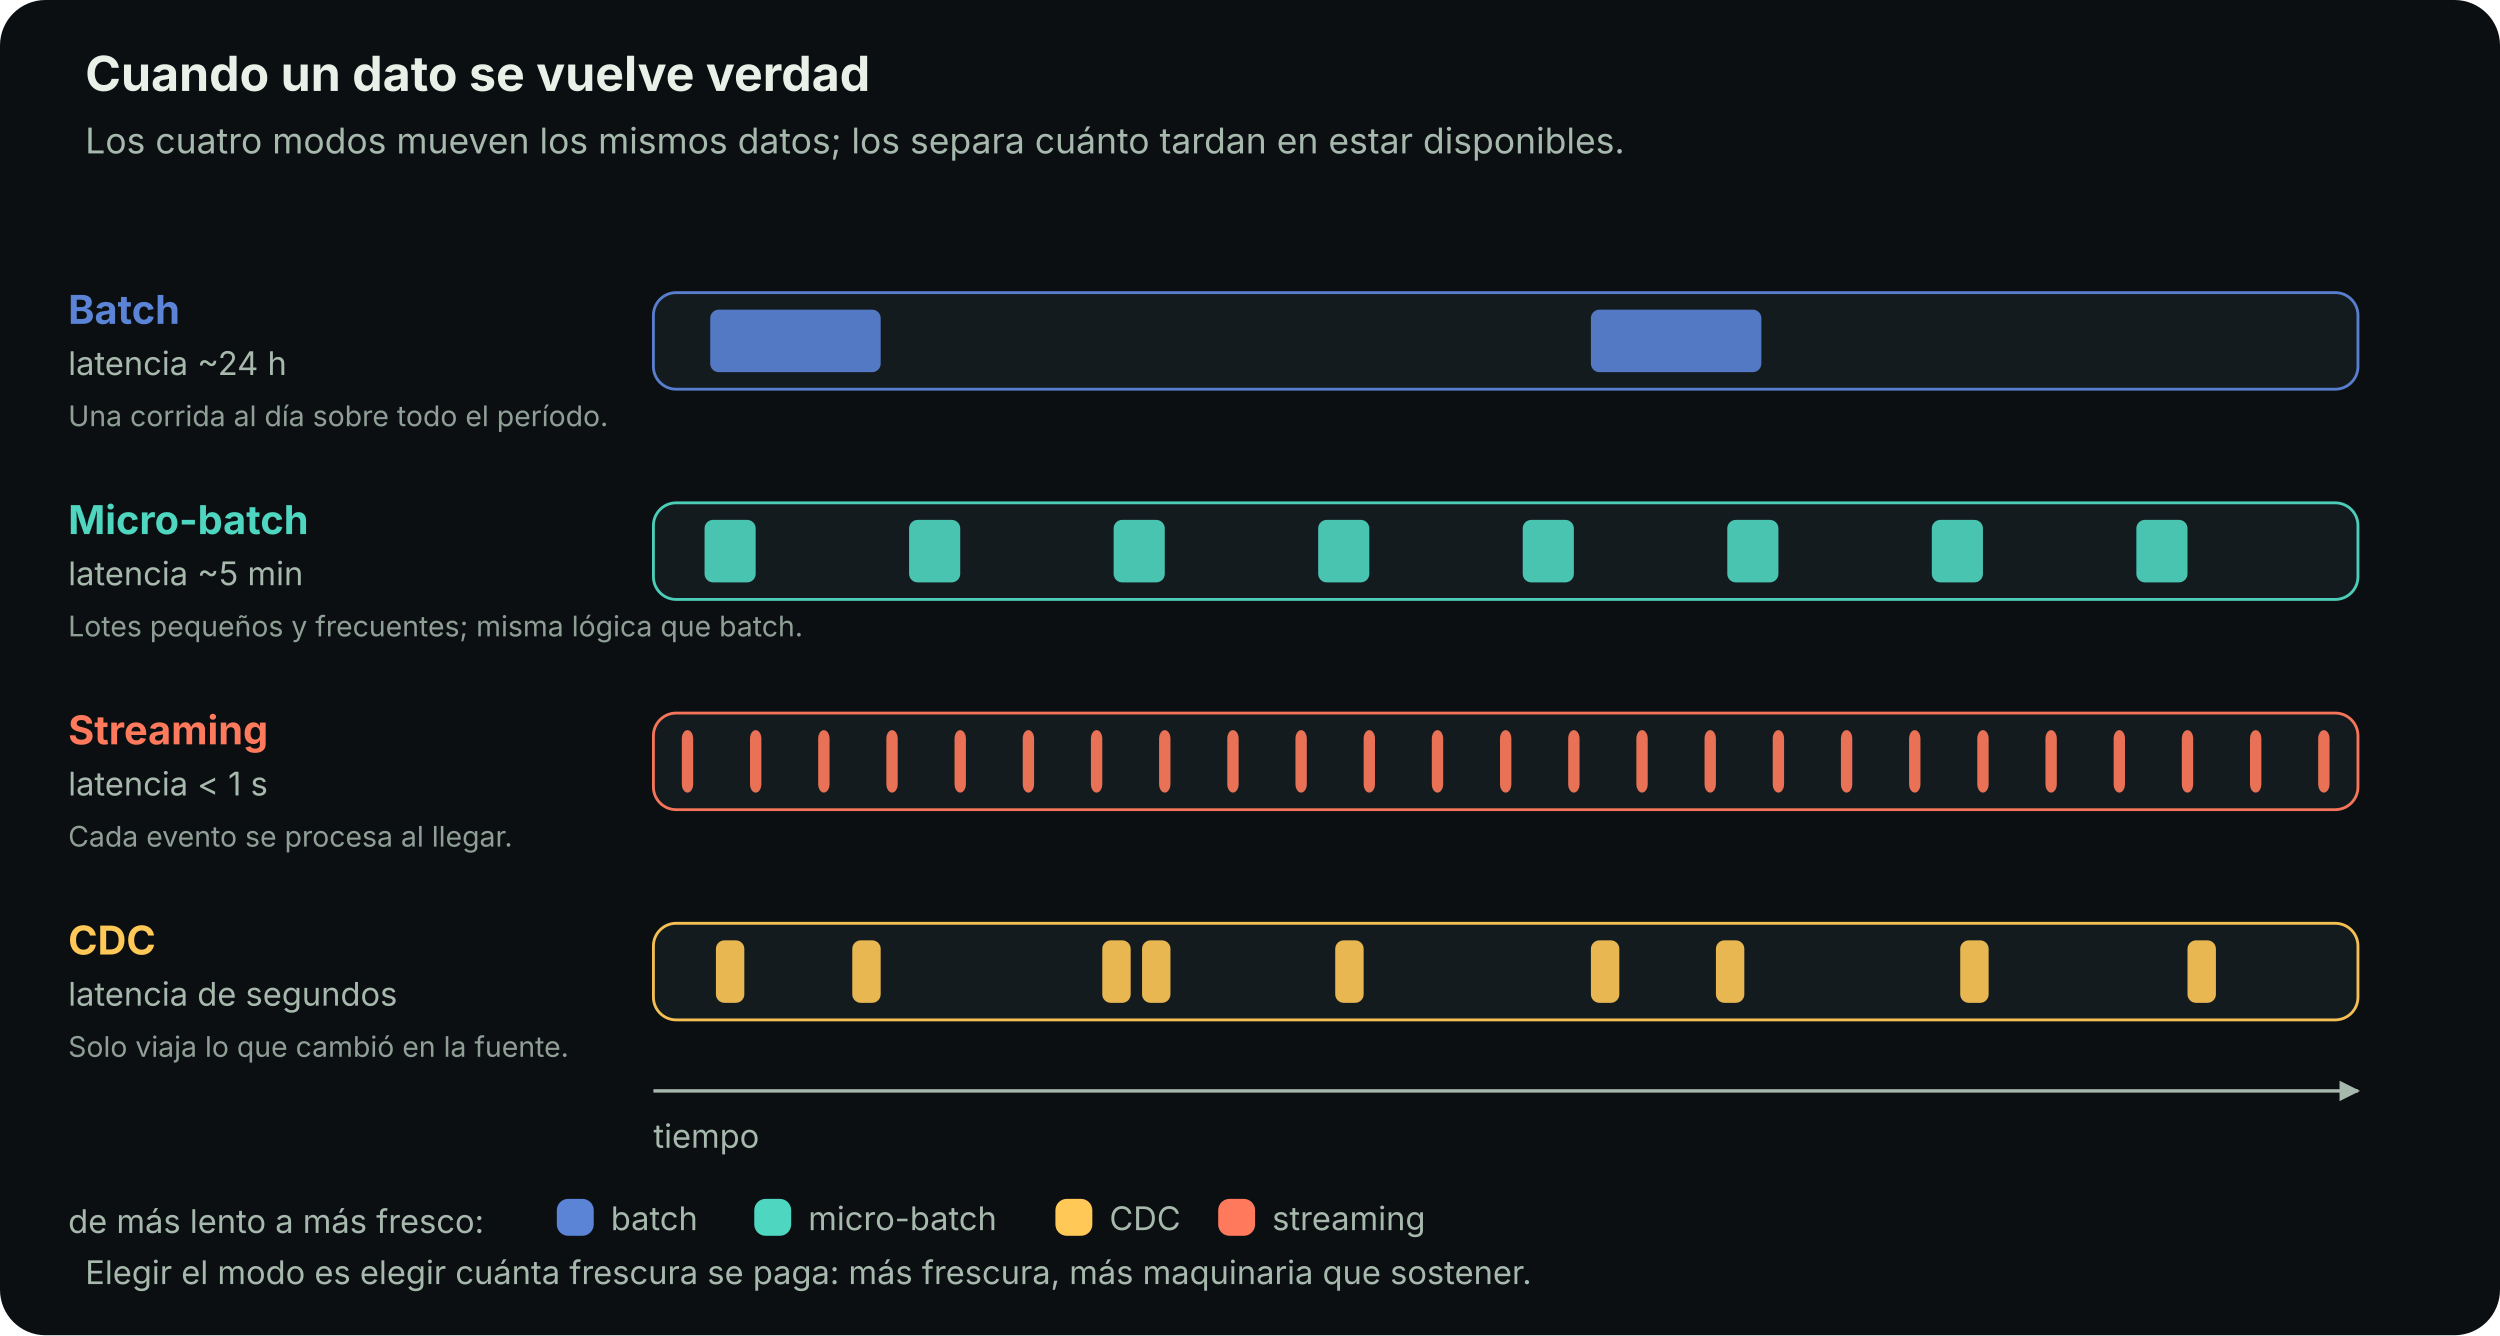
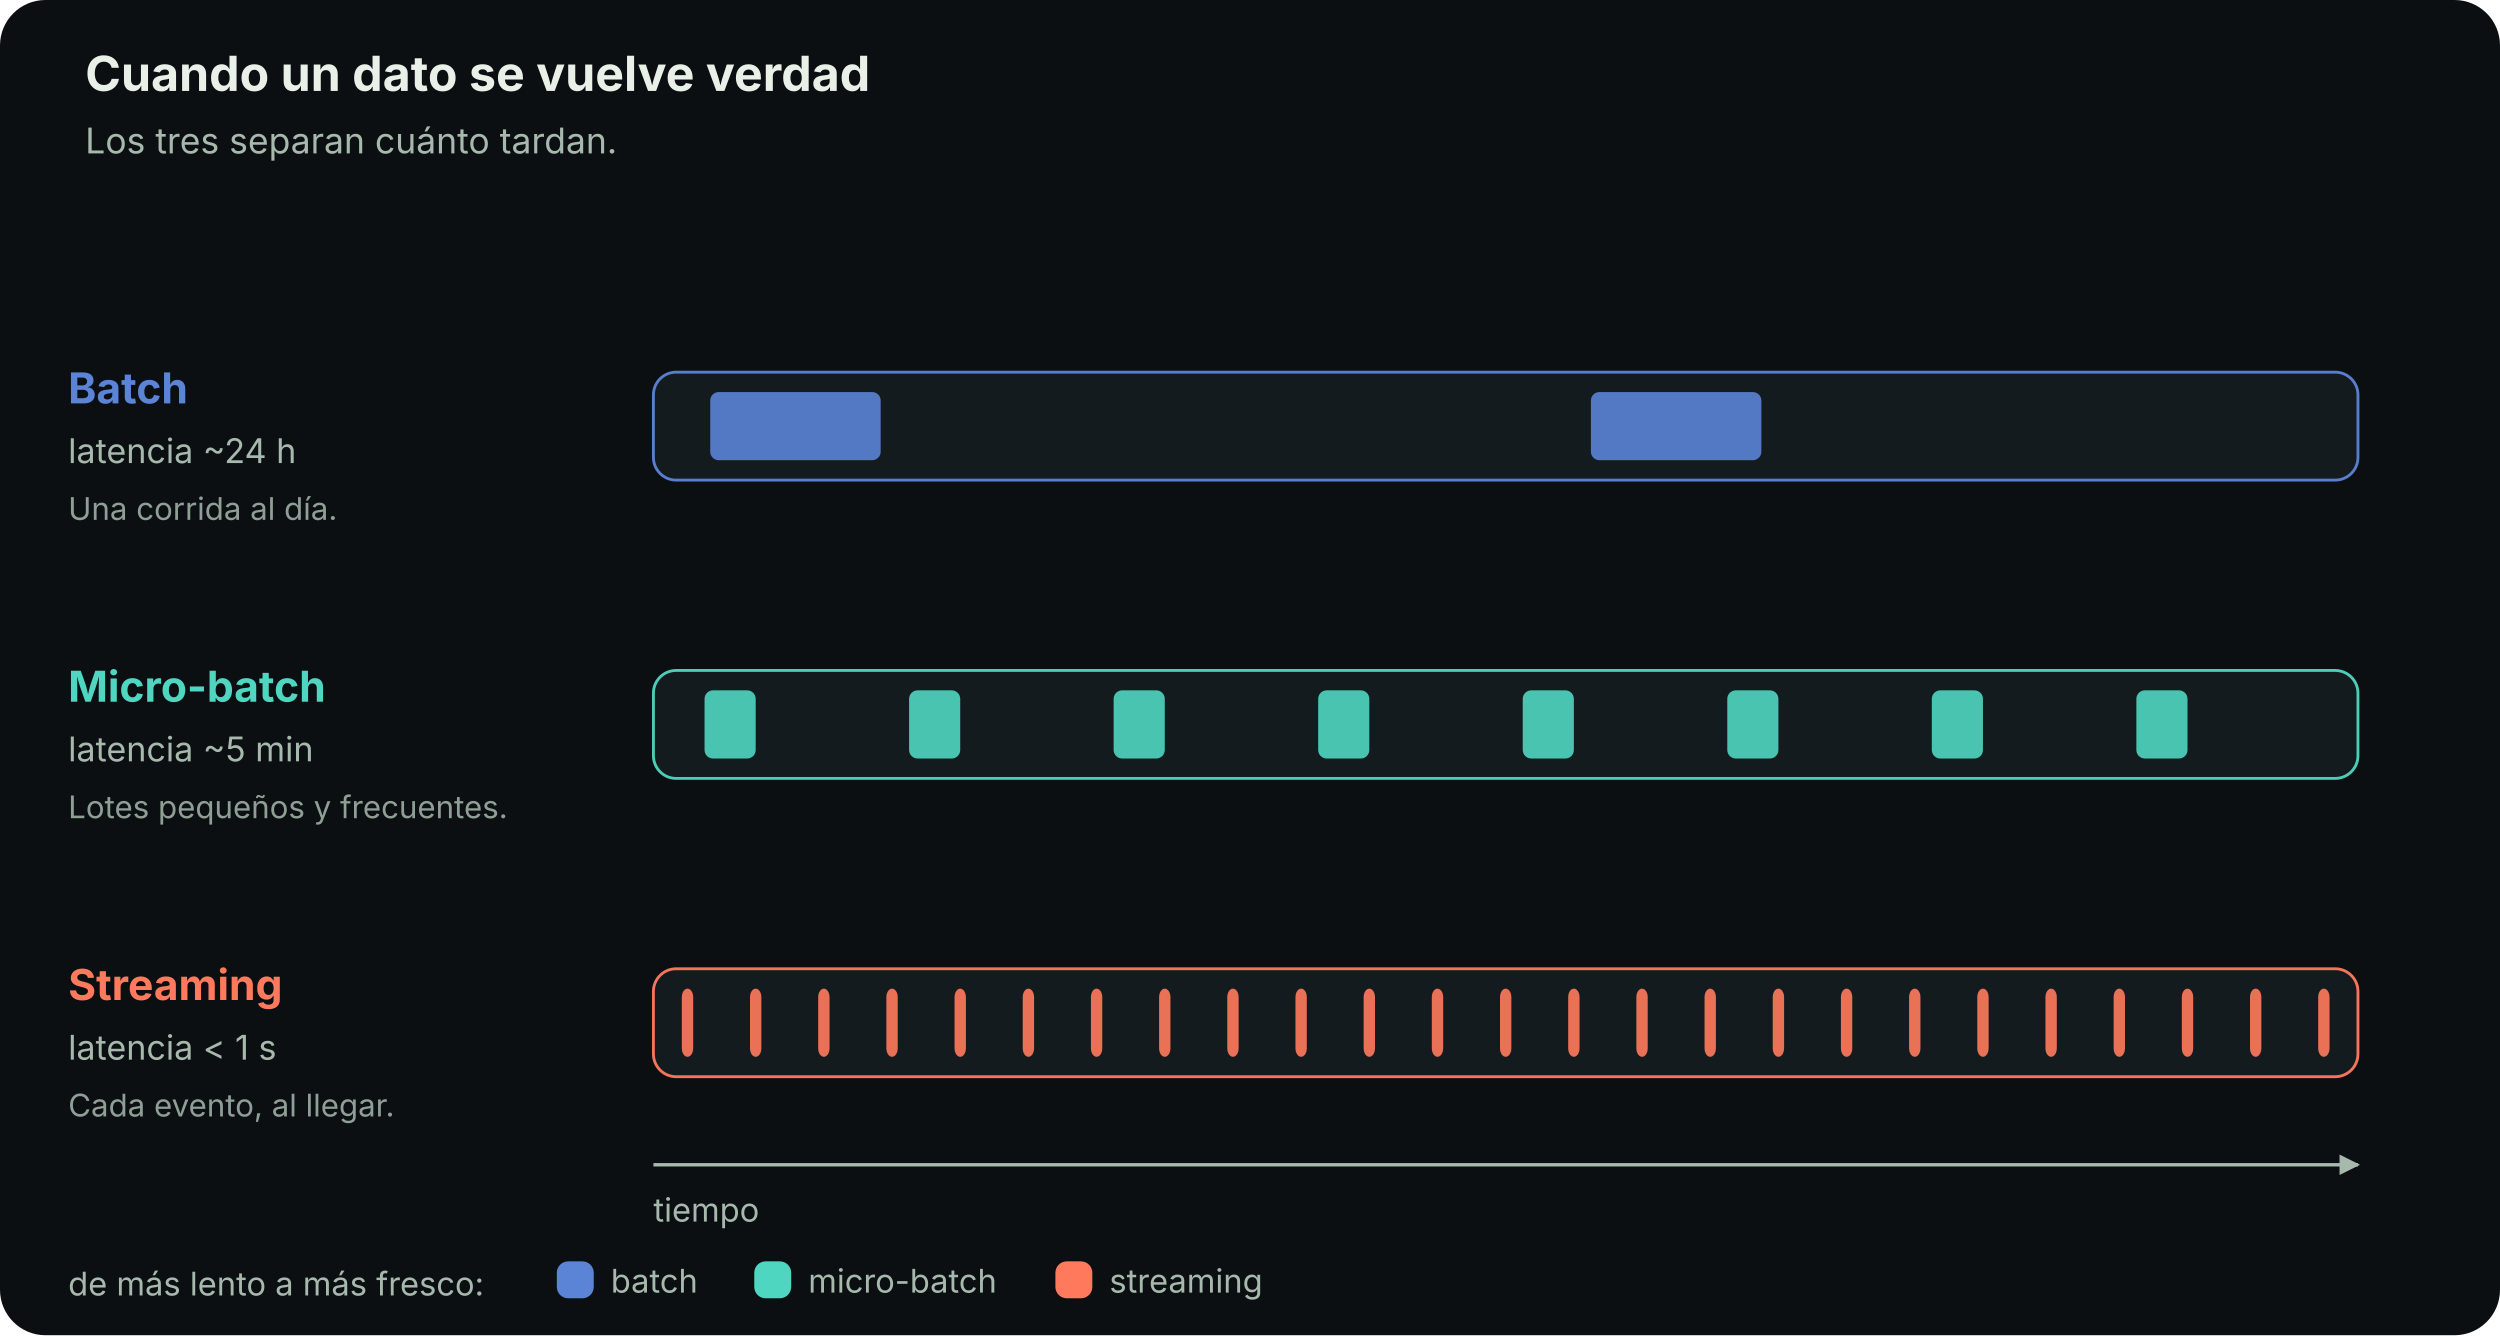
- <svg xmlns="http://www.w3.org/2000/svg" width="880" height="470" viewBox="0 0 880 470" role="img" aria-label="Batch, micro-batch, streaming y CDC sobre una línea de tiempo, con la latencia de cada uno">
+ <svg xmlns="http://www.w3.org/2000/svg" width="880" height="470" viewBox="0 0 880 470" role="img" aria-label="Batch, micro-batch y streaming sobre una línea de tiempo, con la latencia de cada uno">
  <defs>
    <marker id="f4a7a63" viewBox="0 0 10 10" refX="9" refY="5" markerWidth="6" markerHeight="6" orient="auto-start-reverse">
      <path d="M0,0 L10,5 L0,10 z" fill="#4a7a63" />
    </marker>
    <marker id="f7ef29d" viewBox="0 0 10 10" refX="9" refY="5" markerWidth="6" markerHeight="6" orient="auto-start-reverse">
      <path d="M0,0 L10,5 L0,10 z" fill="#7ef29d" />
    </marker>
    <marker id="fffc857" viewBox="0 0 10 10" refX="9" refY="5" markerWidth="6" markerHeight="6" orient="auto-start-reverse">
      <path d="M0,0 L10,5 L0,10 z" fill="#ffc857" />
    </marker>
    <marker id="f6fd8e8" viewBox="0 0 10 10" refX="9" refY="5" markerWidth="6" markerHeight="6" orient="auto-start-reverse">
      <path d="M0,0 L10,5 L0,10 z" fill="#6fd8e8" />
    </marker>
    <marker id="fc9a7ff" viewBox="0 0 10 10" refX="9" refY="5" markerWidth="6" markerHeight="6" orient="auto-start-reverse">
      <path d="M0,0 L10,5 L0,10 z" fill="#c9a7ff" />
    </marker>
    <marker id="fff9f6b" viewBox="0 0 10 10" refX="9" refY="5" markerWidth="6" markerHeight="6" orient="auto-start-reverse">
      <path d="M0,0 L10,5 L0,10 z" fill="#ff9f6b" />
    </marker>
    <marker id="f5fe0c0" viewBox="0 0 10 10" refX="9" refY="5" markerWidth="6" markerHeight="6" orient="auto-start-reverse">
      <path d="M0,0 L10,5 L0,10 z" fill="#5fe0c0" />
    </marker>
    <marker id="fa7b8ad" viewBox="0 0 10 10" refX="9" refY="5" markerWidth="6" markerHeight="6" orient="auto-start-reverse">
      <path d="M0,0 L10,5 L0,10 z" fill="#a7b8ad" />
    </marker>
    <marker id="fff6b6b" viewBox="0 0 10 10" refX="9" refY="5" markerWidth="6" markerHeight="6" orient="auto-start-reverse">
      <path d="M0,0 L10,5 L0,10 z" fill="#ff6b6b" />
    </marker>
    <marker id="fff8ad4" viewBox="0 0 10 10" refX="9" refY="5" markerWidth="6" markerHeight="6" orient="auto-start-reverse">
      <path d="M0,0 L10,5 L0,10 z" fill="#ff8ad4" />
    </marker>
    <marker id="f7aa7ff" viewBox="0 0 10 10" refX="9" refY="5" markerWidth="6" markerHeight="6" orient="auto-start-reverse">
      <path d="M0,0 L10,5 L0,10 z" fill="#7aa7ff" />
    </marker>
    <marker id="f84eba6" viewBox="0 0 10 10" refX="9" refY="5" markerWidth="6" markerHeight="6" orient="auto-start-reverse">
      <path d="M0,0 L10,5 L0,10 z" fill="#84eba6" />
    </marker>
    <marker id="f84c9eb" viewBox="0 0 10 10" refX="9" refY="5" markerWidth="6" markerHeight="6" orient="auto-start-reverse">
      <path d="M0,0 L10,5 L0,10 z" fill="#84c9eb" />
    </marker>
    <marker id="fa684eb" viewBox="0 0 10 10" refX="9" refY="5" markerWidth="6" markerHeight="6" orient="auto-start-reverse">
      <path d="M0,0 L10,5 L0,10 z" fill="#a684eb" />
    </marker>
    <marker id="feb84c9" viewBox="0 0 10 10" refX="9" refY="5" markerWidth="6" markerHeight="6" orient="auto-start-reverse">
      <path d="M0,0 L10,5 L0,10 z" fill="#eb84c9" />
    </marker>
    <marker id="feba684" viewBox="0 0 10 10" refX="9" refY="5" markerWidth="6" markerHeight="6" orient="auto-start-reverse">
      <path d="M0,0 L10,5 L0,10 z" fill="#eba684" />
    </marker>
    <marker id="fc9eb84" viewBox="0 0 10 10" refX="9" refY="5" markerWidth="6" markerHeight="6" orient="auto-start-reverse">
      <path d="M0,0 L10,5 L0,10 z" fill="#c9eb84" />
    </marker>
    <marker id="f5b83d6" viewBox="0 0 10 10" refX="9" refY="5" markerWidth="6" markerHeight="6" orient="auto-start-reverse">
      <path d="M0,0 L10,5 L0,10 z" fill="#5b83d6" />
    </marker>
    <marker id="f4fd6c0" viewBox="0 0 10 10" refX="9" refY="5" markerWidth="6" markerHeight="6" orient="auto-start-reverse">
      <path d="M0,0 L10,5 L0,10 z" fill="#4fd6c0" />
    </marker>
    <marker id="fff7a5c" viewBox="0 0 10 10" refX="9" refY="5" markerWidth="6" markerHeight="6" orient="auto-start-reverse">
      <path d="M0,0 L10,5 L0,10 z" fill="#ff7a5c" />
    </marker>
    <linearGradient id="gRamaAB" x1="0" y1="0" x2="1" y2="0">
      <stop offset="0" stop-color="#6fd8e8" />
      <stop offset="1" stop-color="#c9a7ff" />
    </linearGradient>
  </defs>
  <rect x="0" y="0" width="880" height="470" rx="16" fill="#0b0f12" />
  <text x="30.0" y="32.0" fill="#e8f0e8" font-family="system-ui, -apple-system, Segoe UI, sans-serif" font-size="17" font-weight="700" text-anchor="start">Cuando un dato se vuelve verdad</text>
-   <text x="30.0" y="54.0" fill="#a7b8ad" font-family="system-ui, -apple-system, Segoe UI, sans-serif" font-size="12.5" font-weight="400" text-anchor="start">Los cuatro modos mueven los mismos datos; los separa cuánto tardan en estar disponibles.</text>
-   <text x="24.0" y="114.0" fill="#5b83d6" font-family="system-ui, -apple-system, Segoe UI, sans-serif" font-size="14" font-weight="700" text-anchor="start">Batch</text>
-   <text x="24.0" y="132.0" fill="#a7b8ad" font-family="system-ui, -apple-system, Segoe UI, sans-serif" font-size="11.5" font-weight="400" text-anchor="start">latencia ~24 h</text>
-   <text x="24.0" y="150.0" fill="#a7b8ad" font-family="system-ui, -apple-system, Segoe UI, sans-serif" font-size="10" font-weight="400" text-anchor="start" opacity="0.85">Una corrida al día sobre todo el período.</text>
-   <rect x="230.0" y="103.0" width="600.0" height="34.0" rx="8" fill="#141b20" stroke="#5b83d6" stroke-width="1" opacity="0.95" />
-   <rect x="250.0" y="109.0" width="60.0" height="22.0" rx="3" fill="#5b83d6" opacity="0.9" />
-   <rect x="560.0" y="109.0" width="60.0" height="22.0" rx="3" fill="#5b83d6" opacity="0.9" />
-   <text x="24.0" y="188.0" fill="#4fd6c0" font-family="system-ui, -apple-system, Segoe UI, sans-serif" font-size="14" font-weight="700" text-anchor="start">Micro-batch</text>
-   <text x="24.0" y="206.0" fill="#a7b8ad" font-family="system-ui, -apple-system, Segoe UI, sans-serif" font-size="11.5" font-weight="400" text-anchor="start">latencia ~5 min</text>
-   <text x="24.0" y="224.0" fill="#a7b8ad" font-family="system-ui, -apple-system, Segoe UI, sans-serif" font-size="10" font-weight="400" text-anchor="start" opacity="0.85">Lotes pequeños y frecuentes; misma lógica que batch.</text>
-   <rect x="230.0" y="177.0" width="600.0" height="34.0" rx="8" fill="#141b20" stroke="#4fd6c0" stroke-width="1" opacity="0.95" />
-   <rect x="248.0" y="183.0" width="18.0" height="22.0" rx="3" fill="#4fd6c0" opacity="0.9" />
-   <rect x="320.0" y="183.0" width="18.0" height="22.0" rx="3" fill="#4fd6c0" opacity="0.9" />
-   <rect x="392.0" y="183.0" width="18.0" height="22.0" rx="3" fill="#4fd6c0" opacity="0.9" />
-   <rect x="464.0" y="183.0" width="18.0" height="22.0" rx="3" fill="#4fd6c0" opacity="0.9" />
-   <rect x="536.0" y="183.0" width="18.0" height="22.0" rx="3" fill="#4fd6c0" opacity="0.9" />
-   <rect x="608.0" y="183.0" width="18.0" height="22.0" rx="3" fill="#4fd6c0" opacity="0.9" />
-   <rect x="680.0" y="183.0" width="18.0" height="22.0" rx="3" fill="#4fd6c0" opacity="0.9" />
-   <rect x="752.0" y="183.0" width="18.0" height="22.0" rx="3" fill="#4fd6c0" opacity="0.9" />
-   <text x="24.0" y="262.0" fill="#ff7a5c" font-family="system-ui, -apple-system, Segoe UI, sans-serif" font-size="14" font-weight="700" text-anchor="start">Streaming</text>
-   <text x="24.0" y="280.0" fill="#a7b8ad" font-family="system-ui, -apple-system, Segoe UI, sans-serif" font-size="11.5" font-weight="400" text-anchor="start">latencia &lt; 1 s</text>
-   <text x="24.0" y="298.0" fill="#a7b8ad" font-family="system-ui, -apple-system, Segoe UI, sans-serif" font-size="10" font-weight="400" text-anchor="start" opacity="0.85">Cada evento se procesa al llegar.</text>
-   <rect x="230.0" y="251.0" width="600.0" height="34.0" rx="8" fill="#141b20" stroke="#ff7a5c" stroke-width="1" opacity="0.95" />
-   <rect x="240.0" y="257.0" width="4.0" height="22.0" rx="3" fill="#ff7a5c" opacity="0.9" />
-   <rect x="264.0" y="257.0" width="4.0" height="22.0" rx="3" fill="#ff7a5c" opacity="0.9" />
-   <rect x="288.0" y="257.0" width="4.0" height="22.0" rx="3" fill="#ff7a5c" opacity="0.9" />
-   <rect x="312.0" y="257.0" width="4.0" height="22.0" rx="3" fill="#ff7a5c" opacity="0.9" />
-   <rect x="336.0" y="257.0" width="4.0" height="22.0" rx="3" fill="#ff7a5c" opacity="0.9" />
-   <rect x="360.0" y="257.0" width="4.0" height="22.0" rx="3" fill="#ff7a5c" opacity="0.9" />
-   <rect x="384.0" y="257.0" width="4.0" height="22.0" rx="3" fill="#ff7a5c" opacity="0.9" />
-   <rect x="408.0" y="257.0" width="4.0" height="22.0" rx="3" fill="#ff7a5c" opacity="0.9" />
-   <rect x="432.0" y="257.0" width="4.0" height="22.0" rx="3" fill="#ff7a5c" opacity="0.9" />
-   <rect x="456.0" y="257.0" width="4.0" height="22.0" rx="3" fill="#ff7a5c" opacity="0.9" />
-   <rect x="480.0" y="257.0" width="4.0" height="22.0" rx="3" fill="#ff7a5c" opacity="0.9" />
-   <rect x="504.0" y="257.0" width="4.0" height="22.0" rx="3" fill="#ff7a5c" opacity="0.9" />
-   <rect x="528.0" y="257.0" width="4.0" height="22.0" rx="3" fill="#ff7a5c" opacity="0.9" />
-   <rect x="552.0" y="257.0" width="4.0" height="22.0" rx="3" fill="#ff7a5c" opacity="0.9" />
-   <rect x="576.0" y="257.0" width="4.0" height="22.0" rx="3" fill="#ff7a5c" opacity="0.9" />
-   <rect x="600.0" y="257.0" width="4.0" height="22.0" rx="3" fill="#ff7a5c" opacity="0.9" />
-   <rect x="624.0" y="257.0" width="4.0" height="22.0" rx="3" fill="#ff7a5c" opacity="0.9" />
-   <rect x="648.0" y="257.0" width="4.0" height="22.0" rx="3" fill="#ff7a5c" opacity="0.9" />
-   <rect x="672.0" y="257.0" width="4.0" height="22.0" rx="3" fill="#ff7a5c" opacity="0.9" />
-   <rect x="696.0" y="257.0" width="4.0" height="22.0" rx="3" fill="#ff7a5c" opacity="0.9" />
-   <rect x="720.0" y="257.0" width="4.0" height="22.0" rx="3" fill="#ff7a5c" opacity="0.9" />
-   <rect x="744.0" y="257.0" width="4.0" height="22.0" rx="3" fill="#ff7a5c" opacity="0.9" />
-   <rect x="768.0" y="257.0" width="4.0" height="22.0" rx="3" fill="#ff7a5c" opacity="0.9" />
-   <rect x="792.0" y="257.0" width="4.0" height="22.0" rx="3" fill="#ff7a5c" opacity="0.9" />
-   <rect x="816.0" y="257.0" width="4.0" height="22.0" rx="3" fill="#ff7a5c" opacity="0.9" />
-   <text x="24.0" y="336.0" fill="#ffc857" font-family="system-ui, -apple-system, Segoe UI, sans-serif" font-size="14" font-weight="700" text-anchor="start">CDC</text>
-   <text x="24.0" y="354.0" fill="#a7b8ad" font-family="system-ui, -apple-system, Segoe UI, sans-serif" font-size="11.5" font-weight="400" text-anchor="start">latencia de segundos</text>
-   <text x="24.0" y="372.0" fill="#a7b8ad" font-family="system-ui, -apple-system, Segoe UI, sans-serif" font-size="10" font-weight="400" text-anchor="start" opacity="0.85">Solo viaja lo que cambió en la fuente.</text>
-   <rect x="230.0" y="325.0" width="600.0" height="34.0" rx="8" fill="#141b20" stroke="#ffc857" stroke-width="1" opacity="0.95" />
-   <rect x="252.0" y="331.0" width="10.0" height="22.0" rx="3" fill="#ffc857" opacity="0.9" />
-   <rect x="300.0" y="331.0" width="10.0" height="22.0" rx="3" fill="#ffc857" opacity="0.9" />
-   <rect x="388.0" y="331.0" width="10.0" height="22.0" rx="3" fill="#ffc857" opacity="0.9" />
-   <rect x="402.0" y="331.0" width="10.0" height="22.0" rx="3" fill="#ffc857" opacity="0.9" />
-   <rect x="470.0" y="331.0" width="10.0" height="22.0" rx="3" fill="#ffc857" opacity="0.9" />
-   <rect x="560.0" y="331.0" width="10.0" height="22.0" rx="3" fill="#ffc857" opacity="0.9" />
-   <rect x="604.0" y="331.0" width="10.0" height="22.0" rx="3" fill="#ffc857" opacity="0.9" />
-   <rect x="690.0" y="331.0" width="10.0" height="22.0" rx="3" fill="#ffc857" opacity="0.9" />
-   <rect x="770.0" y="331.0" width="10.0" height="22.0" rx="3" fill="#ffc857" opacity="0.9" />
-   <line x1="230.0" y1="384.0" x2="830.0" y2="384.0" stroke="#a7b8ad" stroke-width="1.2" marker-end="url(#fa7b8ad)" />
-   <text x="230.0" y="404.0" fill="#a7b8ad" font-family="system-ui, -apple-system, Segoe UI, sans-serif" font-size="11.5" font-weight="400" text-anchor="start">tiempo</text>
-   <text x="24.0" y="434.0" fill="#a7b8ad" font-family="system-ui, -apple-system, Segoe UI, sans-serif" font-size="11.5" font-weight="400" text-anchor="start">de más lento a más fresco:</text>
-   <rect x="196.0" y="422.0" width="13" height="13" rx="4" fill="#5b83d6" />
-   <text x="215.0" y="433.0" fill="#a7b8ad" font-family="system-ui, -apple-system, Segoe UI, sans-serif" font-size="11.5" font-weight="400" text-anchor="start">batch</text>
-   <rect x="265.5" y="422.0" width="13" height="13" rx="4" fill="#4fd6c0" />
-   <text x="284.5" y="433.0" fill="#a7b8ad" font-family="system-ui, -apple-system, Segoe UI, sans-serif" font-size="11.5" font-weight="400" text-anchor="start">micro-batch</text>
-   <rect x="371.5" y="422.0" width="13" height="13" rx="4" fill="#ffc857" />
-   <text x="390.5" y="433.0" fill="#a7b8ad" font-family="system-ui, -apple-system, Segoe UI, sans-serif" font-size="11.5" font-weight="400" text-anchor="start">CDC</text>
-   <rect x="428.8" y="422.0" width="13" height="13" rx="4" fill="#ff7a5c" />
-   <text x="447.8" y="433.0" fill="#a7b8ad" font-family="system-ui, -apple-system, Segoe UI, sans-serif" font-size="11.5" font-weight="400" text-anchor="start">streaming</text>
-   <text x="30.0" y="452.0" fill="#a7b8ad" font-family="system-ui, -apple-system, Segoe UI, sans-serif" font-size="11.5" font-weight="400" text-anchor="start">Elegir el modo es elegir cuánta frescura se paga: más frescura, más maquinaria que sostener.</text>
+   <text x="30.0" y="54.0" fill="#a7b8ad" font-family="system-ui, -apple-system, Segoe UI, sans-serif" font-size="12.5" font-weight="400" text-anchor="start">Los tres separan cuánto tardan.</text>
+   <text x="24.0" y="142.0" fill="#5b83d6" font-family="system-ui, -apple-system, Segoe UI, sans-serif" font-size="15" font-weight="700" text-anchor="start">Batch</text>
+   <text x="24.0" y="163.0" fill="#a7b8ad" font-family="system-ui, -apple-system, Segoe UI, sans-serif" font-size="12" font-weight="400" text-anchor="start">latencia ~24 h</text>
+   <text x="24.0" y="183.0" fill="#a7b8ad" font-family="system-ui, -apple-system, Segoe UI, sans-serif" font-size="11" font-weight="400" text-anchor="start" opacity="0.85">Una corrida al día.</text>
+   <rect x="230.0" y="131.0" width="600.0" height="38.0" rx="8" fill="#141b20" stroke="#5b83d6" stroke-width="1" opacity="0.95" />
+   <rect x="250.0" y="138.0" width="60.0" height="24.0" rx="3" fill="#5b83d6" opacity="0.9" />
+   <rect x="560.0" y="138.0" width="60.0" height="24.0" rx="3" fill="#5b83d6" opacity="0.9" />
+   <text x="24.0" y="247.0" fill="#4fd6c0" font-family="system-ui, -apple-system, Segoe UI, sans-serif" font-size="15" font-weight="700" text-anchor="start">Micro-batch</text>
+   <text x="24.0" y="268.0" fill="#a7b8ad" font-family="system-ui, -apple-system, Segoe UI, sans-serif" font-size="12" font-weight="400" text-anchor="start">latencia ~5 min</text>
+   <text x="24.0" y="288.0" fill="#a7b8ad" font-family="system-ui, -apple-system, Segoe UI, sans-serif" font-size="11" font-weight="400" text-anchor="start" opacity="0.85">Lotes pequeños y frecuentes.</text>
+   <rect x="230.0" y="236.0" width="600.0" height="38.0" rx="8" fill="#141b20" stroke="#4fd6c0" stroke-width="1" opacity="0.95" />
+   <rect x="248.0" y="243.0" width="18.0" height="24.0" rx="3" fill="#4fd6c0" opacity="0.9" />
+   <rect x="320.0" y="243.0" width="18.0" height="24.0" rx="3" fill="#4fd6c0" opacity="0.9" />
+   <rect x="392.0" y="243.0" width="18.0" height="24.0" rx="3" fill="#4fd6c0" opacity="0.9" />
+   <rect x="464.0" y="243.0" width="18.0" height="24.0" rx="3" fill="#4fd6c0" opacity="0.9" />
+   <rect x="536.0" y="243.0" width="18.0" height="24.0" rx="3" fill="#4fd6c0" opacity="0.9" />
+   <rect x="608.0" y="243.0" width="18.0" height="24.0" rx="3" fill="#4fd6c0" opacity="0.9" />
+   <rect x="680.0" y="243.0" width="18.0" height="24.0" rx="3" fill="#4fd6c0" opacity="0.9" />
+   <rect x="752.0" y="243.0" width="18.0" height="24.0" rx="3" fill="#4fd6c0" opacity="0.9" />
+   <text x="24.0" y="352.0" fill="#ff7a5c" font-family="system-ui, -apple-system, Segoe UI, sans-serif" font-size="15" font-weight="700" text-anchor="start">Streaming</text>
+   <text x="24.0" y="373.0" fill="#a7b8ad" font-family="system-ui, -apple-system, Segoe UI, sans-serif" font-size="12" font-weight="400" text-anchor="start">latencia &lt; 1 s</text>
+   <text x="24.0" y="393.0" fill="#a7b8ad" font-family="system-ui, -apple-system, Segoe UI, sans-serif" font-size="11" font-weight="400" text-anchor="start" opacity="0.85">Cada evento, al llegar.</text>
+   <rect x="230.0" y="341.0" width="600.0" height="38.0" rx="8" fill="#141b20" stroke="#ff7a5c" stroke-width="1" opacity="0.95" />
+   <rect x="240.0" y="348.0" width="4.0" height="24.0" rx="3" fill="#ff7a5c" opacity="0.9" />
+   <rect x="264.0" y="348.0" width="4.0" height="24.0" rx="3" fill="#ff7a5c" opacity="0.9" />
+   <rect x="288.0" y="348.0" width="4.0" height="24.0" rx="3" fill="#ff7a5c" opacity="0.9" />
+   <rect x="312.0" y="348.0" width="4.0" height="24.0" rx="3" fill="#ff7a5c" opacity="0.9" />
+   <rect x="336.0" y="348.0" width="4.0" height="24.0" rx="3" fill="#ff7a5c" opacity="0.9" />
+   <rect x="360.0" y="348.0" width="4.0" height="24.0" rx="3" fill="#ff7a5c" opacity="0.9" />
+   <rect x="384.0" y="348.0" width="4.0" height="24.0" rx="3" fill="#ff7a5c" opacity="0.9" />
+   <rect x="408.0" y="348.0" width="4.0" height="24.0" rx="3" fill="#ff7a5c" opacity="0.9" />
+   <rect x="432.0" y="348.0" width="4.0" height="24.0" rx="3" fill="#ff7a5c" opacity="0.9" />
+   <rect x="456.0" y="348.0" width="4.0" height="24.0" rx="3" fill="#ff7a5c" opacity="0.9" />
+   <rect x="480.0" y="348.0" width="4.0" height="24.0" rx="3" fill="#ff7a5c" opacity="0.9" />
+   <rect x="504.0" y="348.0" width="4.0" height="24.0" rx="3" fill="#ff7a5c" opacity="0.9" />
+   <rect x="528.0" y="348.0" width="4.0" height="24.0" rx="3" fill="#ff7a5c" opacity="0.9" />
+   <rect x="552.0" y="348.0" width="4.0" height="24.0" rx="3" fill="#ff7a5c" opacity="0.9" />
+   <rect x="576.0" y="348.0" width="4.0" height="24.0" rx="3" fill="#ff7a5c" opacity="0.9" />
+   <rect x="600.0" y="348.0" width="4.0" height="24.0" rx="3" fill="#ff7a5c" opacity="0.9" />
+   <rect x="624.0" y="348.0" width="4.0" height="24.0" rx="3" fill="#ff7a5c" opacity="0.9" />
+   <rect x="648.0" y="348.0" width="4.0" height="24.0" rx="3" fill="#ff7a5c" opacity="0.9" />
+   <rect x="672.0" y="348.0" width="4.0" height="24.0" rx="3" fill="#ff7a5c" opacity="0.9" />
+   <rect x="696.0" y="348.0" width="4.0" height="24.0" rx="3" fill="#ff7a5c" opacity="0.9" />
+   <rect x="720.0" y="348.0" width="4.0" height="24.0" rx="3" fill="#ff7a5c" opacity="0.9" />
+   <rect x="744.0" y="348.0" width="4.0" height="24.0" rx="3" fill="#ff7a5c" opacity="0.9" />
+   <rect x="768.0" y="348.0" width="4.0" height="24.0" rx="3" fill="#ff7a5c" opacity="0.9" />
+   <rect x="792.0" y="348.0" width="4.0" height="24.0" rx="3" fill="#ff7a5c" opacity="0.9" />
+   <rect x="816.0" y="348.0" width="4.0" height="24.0" rx="3" fill="#ff7a5c" opacity="0.9" />
+   <line x1="230.0" y1="410.0" x2="830.0" y2="410.0" stroke="#a7b8ad" stroke-width="1.2" marker-end="url(#fa7b8ad)" />
+   <text x="230.0" y="430.0" fill="#a7b8ad" font-family="system-ui, -apple-system, Segoe UI, sans-serif" font-size="11.5" font-weight="400" text-anchor="start">tiempo</text>
+   <text x="24.0" y="456.0" fill="#a7b8ad" font-family="system-ui, -apple-system, Segoe UI, sans-serif" font-size="11.5" font-weight="400" text-anchor="start">de más lento a más fresco:</text>
+   <rect x="196.0" y="444.0" width="13" height="13" rx="4" fill="#5b83d6" />
+   <text x="215.0" y="455.0" fill="#a7b8ad" font-family="system-ui, -apple-system, Segoe UI, sans-serif" font-size="11.5" font-weight="400" text-anchor="start">batch</text>
+   <rect x="265.5" y="444.0" width="13" height="13" rx="4" fill="#4fd6c0" />
+   <text x="284.5" y="455.0" fill="#a7b8ad" font-family="system-ui, -apple-system, Segoe UI, sans-serif" font-size="11.5" font-weight="400" text-anchor="start">micro-batch</text>
+   <rect x="371.5" y="444.0" width="13" height="13" rx="4" fill="#ff7a5c" />
+   <text x="390.5" y="455.0" fill="#a7b8ad" font-family="system-ui, -apple-system, Segoe UI, sans-serif" font-size="11.5" font-weight="400" text-anchor="start">streaming</text>
</svg>
